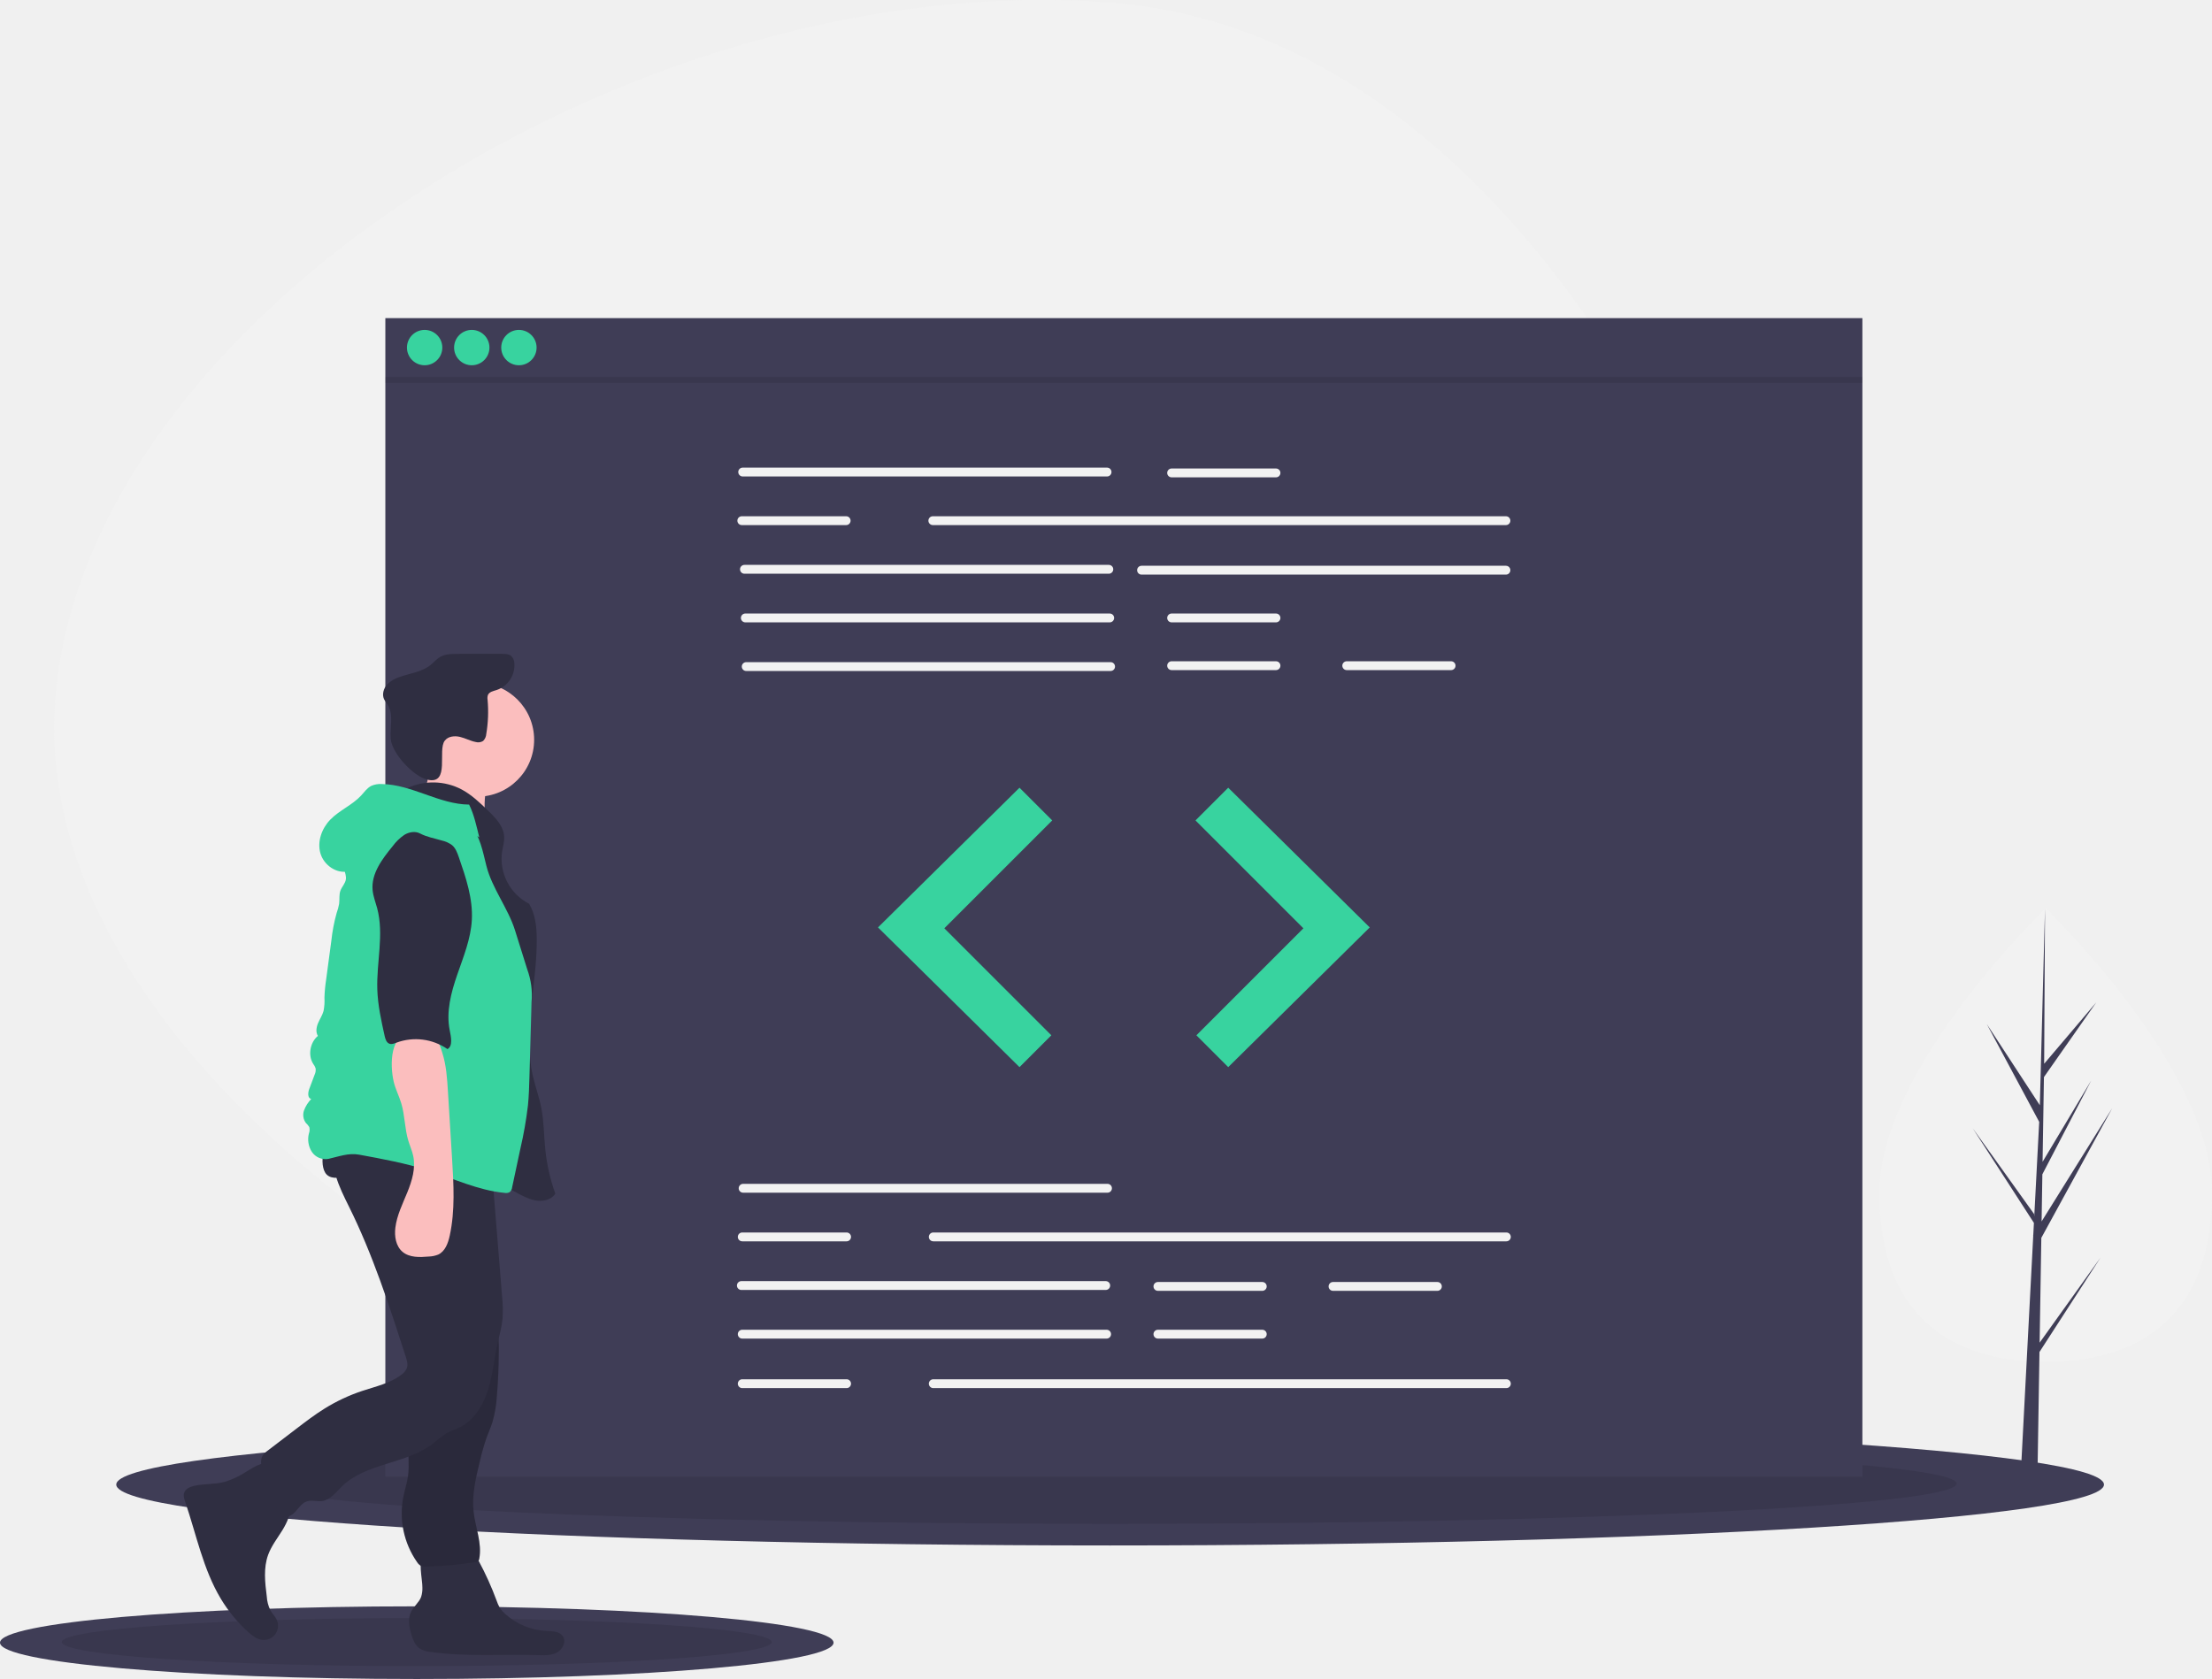
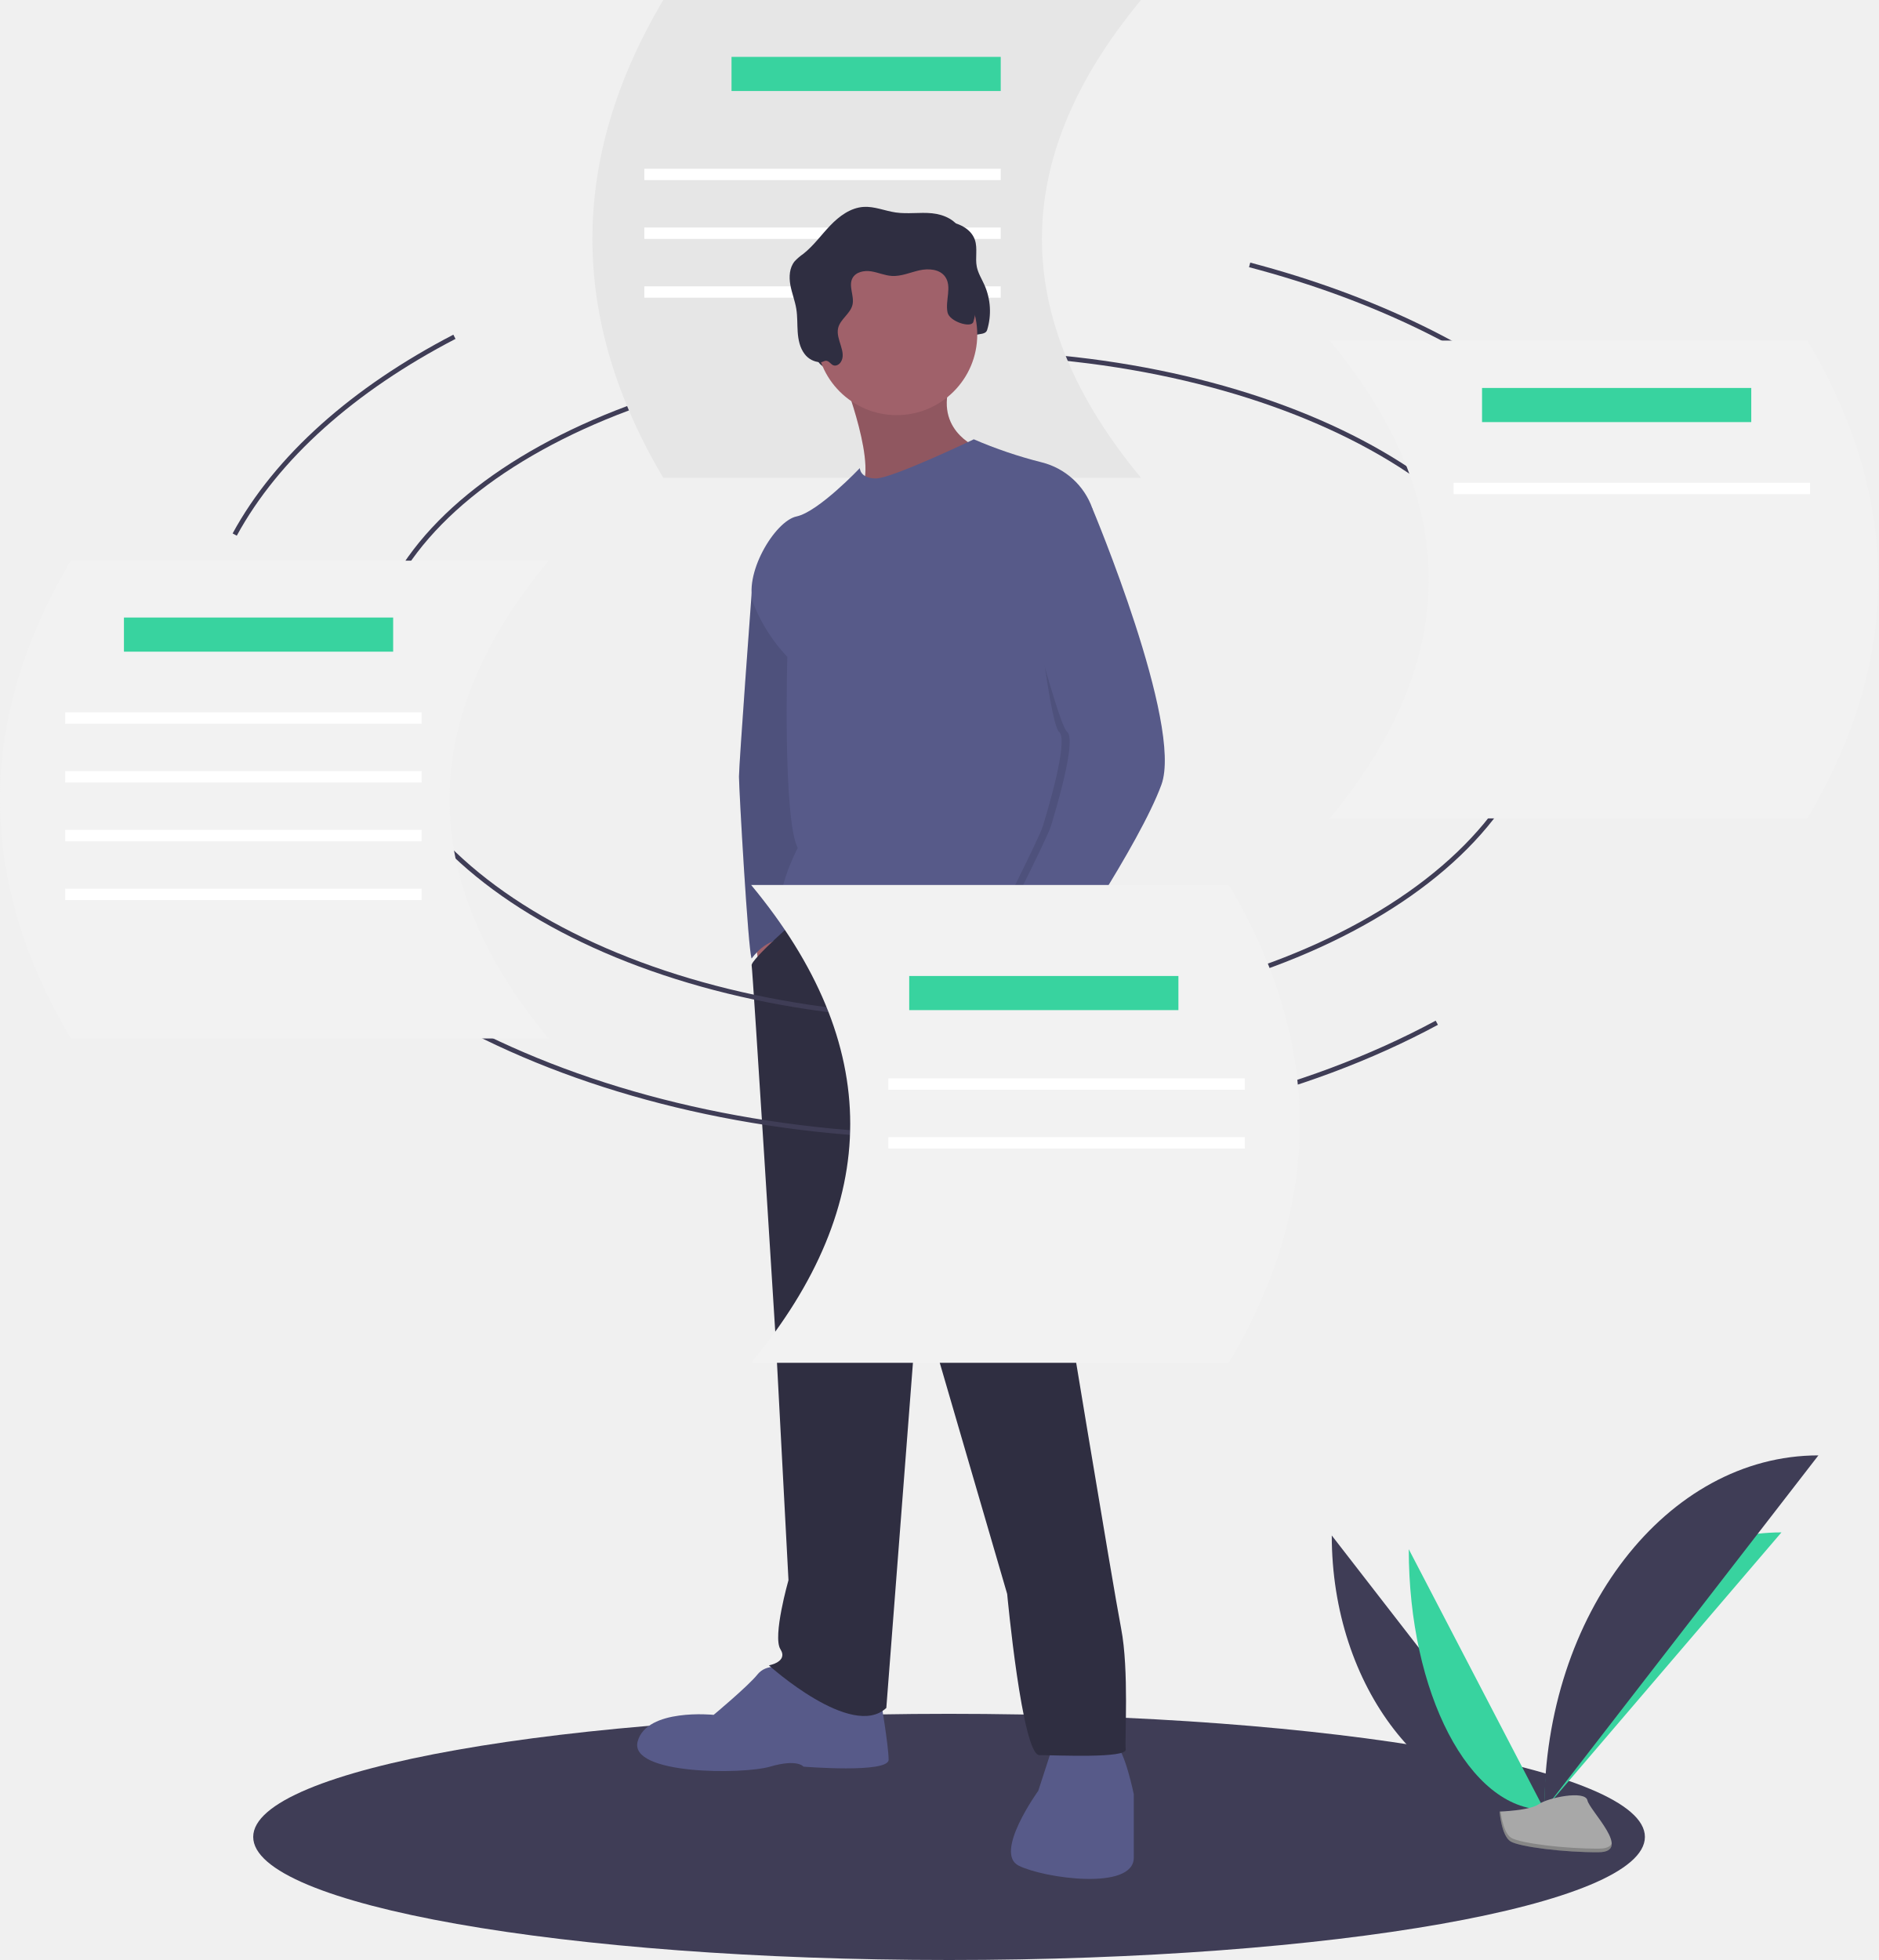
- <svg xmlns="http://www.w3.org/2000/svg" id="a594ac37-6d44-4297-8862-1cbd9c01c0b7" data-name="Layer 1" width="1126.194" height="855" viewBox="0 0 1126.194 855">
-   <path d="M581.768,778.438C339.369,759.991,50.297,572.172,65.014,378.781S359.7,5.358,602.099,23.805,984.031,403.667,969.314,597.058,824.166,796.885,581.768,778.438Z" transform="translate(-36.90323 -22.5)" fill="#f2f2f2" />
-   <ellipse cx="565.194" cy="756" rx="506" ry="31" fill="#3f3d56" />
-   <ellipse cx="565.194" cy="755.5" rx="431" ry="20.5" opacity="0.1" />
-   <ellipse cx="212.194" cy="836.5" rx="212.194" ry="18.5" fill="#3f3d56" />
-   <ellipse cx="212.194" cy="836.202" rx="180.742" ry="12.234" opacity="0.1" />
-   <rect x="196.194" y="162" width="752" height="590" fill="#3f3d56" />
-   <path d="M600.541,265.129H415.024a2.251,2.251,0,1,1,0-4.503H600.541a2.251,2.251,0,0,1,0,4.503Z" transform="translate(-36.90323 -22.5)" fill="#f2f2f2" />
-   <path d="M803.62,289.895H511.835a2.251,2.251,0,0,1,0-4.503H803.62a2.251,2.251,0,1,1,0,4.503Z" transform="translate(-36.90323 -22.5)" fill="#f2f2f2" />
-   <path d="M601.442,314.661H415.924a2.251,2.251,0,1,1,0-4.503H601.442a2.251,2.251,0,1,1,0,4.503Z" transform="translate(-36.90323 -22.5)" fill="#f2f2f2" />
-   <path d="M803.62,315.111H618.102a2.251,2.251,0,0,1,0-4.503H803.62a2.251,2.251,0,1,1,0,4.503Z" transform="translate(-36.90323 -22.5)" fill="#f2f2f2" />
-   <path d="M601.892,339.426H416.374a2.251,2.251,0,0,1,0-4.503H601.892a2.251,2.251,0,1,1,0,4.503Z" transform="translate(-36.90323 -22.5)" fill="#f2f2f2" />
-   <path d="M602.342,364.192H416.825a2.251,2.251,0,0,1,0-4.503H602.342a2.251,2.251,0,1,1,0,4.503Z" transform="translate(-36.90323 -22.5)" fill="#f2f2f2" />
-   <path d="M686.546,265.579H633.412a2.251,2.251,0,0,1,0-4.503h53.134a2.251,2.251,0,1,1,0,4.503Z" transform="translate(-36.90323 -22.5)" fill="#f2f2f2" />
-   <path d="M686.546,339.426H633.412a2.251,2.251,0,0,1,0-4.503h53.134a2.251,2.251,0,1,1,0,4.503Z" transform="translate(-36.90323 -22.5)" fill="#f2f2f2" />
-   <path d="M686.546,363.742H633.412a2.251,2.251,0,1,1,0-4.503h53.134a2.251,2.251,0,1,1,0,4.503Z" transform="translate(-36.90323 -22.5)" fill="#f2f2f2" />
-   <path d="M775.702,363.742H722.569a2.251,2.251,0,0,1,0-4.503h53.134a2.251,2.251,0,1,1,0,4.503Z" transform="translate(-36.90323 -22.5)" fill="#f2f2f2" />
-   <path d="M467.707,289.895H414.573a2.251,2.251,0,0,1,0-4.503h53.134a2.251,2.251,0,0,1,0,4.503Z" transform="translate(-36.90323 -22.5)" fill="#f2f2f2" />
-   <path d="M600.766,629.861H415.249a2.251,2.251,0,0,1,0-4.503H600.766a2.251,2.251,0,0,1,0,4.503Z" transform="translate(-36.90323 -22.5)" fill="#f2f2f2" />
-   <path d="M599.866,679.392H414.348a2.251,2.251,0,1,1,0-4.503H599.866a2.251,2.251,0,0,1,0,4.503Z" transform="translate(-36.90323 -22.5)" fill="#f2f2f2" />
-   <path d="M600.316,704.158H414.798a2.251,2.251,0,1,1,0-4.503H600.316a2.251,2.251,0,1,1,0,4.503Z" transform="translate(-36.90323 -22.5)" fill="#f2f2f2" />
-   <path d="M679.566,679.842H626.433a2.251,2.251,0,0,1,0-4.503h53.134a2.251,2.251,0,0,1,0,4.503Z" transform="translate(-36.90323 -22.5)" fill="#f2f2f2" />
-   <path d="M679.566,704.158H626.433a2.251,2.251,0,0,1,0-4.503h53.134a2.251,2.251,0,1,1,0,4.503Z" transform="translate(-36.90323 -22.5)" fill="#f2f2f2" />
-   <path d="M768.723,679.842H715.589a2.251,2.251,0,1,1,0-4.503h53.134a2.251,2.251,0,0,1,0,4.503Z" transform="translate(-36.90323 -22.5)" fill="#f2f2f2" />
-   <path d="M803.845,654.626H512.06a2.251,2.251,0,0,1,0-4.503H803.845a2.251,2.251,0,0,1,0,4.503Z" transform="translate(-36.90323 -22.5)" fill="#f2f2f2" />
-   <path d="M467.932,654.626H414.798a2.251,2.251,0,0,1,0-4.503H467.932a2.251,2.251,0,0,1,0,4.503Z" transform="translate(-36.90323 -22.5)" fill="#f2f2f2" />
-   <path d="M803.845,729.374H512.06a2.251,2.251,0,1,1,0-4.503H803.845a2.251,2.251,0,0,1,0,4.503Z" transform="translate(-36.90323 -22.5)" fill="#f2f2f2" />
-   <path d="M467.932,729.374H414.798a2.251,2.251,0,1,1,0-4.503H467.932a2.251,2.251,0,1,1,0,4.503Z" transform="translate(-36.90323 -22.5)" fill="#f2f2f2" />
-   <polygon points="519.06 401.13 447.014 472.275 519.06 543.42 535.27 527.21 480.786 472.725 535.72 417.79 519.06 401.13" fill="#38d39f" />
-   <polygon points="625.327 401.13 697.373 472.275 625.327 543.42 609.117 527.21 663.602 472.725 608.667 417.79 625.327 401.13" fill="#38d39f" />
-   <circle cx="216.194" cy="177" r="9" fill="#38d39f" />
-   <circle cx="240.194" cy="177" r="9" fill="#38d39f" />
-   <circle cx="264.194" cy="177" r="9" fill="#38d39f" />
-   <rect x="196.194" y="192" width="752" height="3" opacity="0.1" />
-   <path d="M1163.097,629.954c0,63.771-37.911,86.038-84.676,86.038s-84.676-22.266-84.676-86.038,84.676-144.898,84.676-144.898S1163.097,566.182,1163.097,629.954Z" transform="translate(-36.90323 -22.5)" fill="#f2f2f2" />
-   <polygon points="1038.433 683.736 1039.3 630.365 1075.391 564.338 1039.436 621.993 1039.826 597.995 1064.699 550.226 1039.929 591.645 1039.929 591.645 1040.63 548.484 1067.265 510.453 1040.74 541.697 1041.178 462.556 1038.425 567.325 1038.651 563.003 1011.571 521.552 1038.217 571.3 1035.694 619.503 1035.619 618.223 1004.4 574.602 1035.524 622.743 1035.209 628.771 1035.152 628.862 1035.178 629.357 1028.776 751.653 1037.329 751.653 1038.355 688.485 1069.404 640.461 1038.433 683.736" fill="#3f3d56" />
-   <path d="M159.525,773.591a43.126,43.126,0,0,1-8.178,3.503c-5.079,1.387-10.507.878-15.637,2.063-2.1.485-4.386,1.499-5.054,3.549-.49,1.503.043,3.127.553,4.623,5.669,16.62,9.085,34.266,18.125,49.321a74.641,74.641,0,0,0,13.993,16.988c2.055,1.852,4.384,3.664,7.135,3.955a7.248,7.248,0,0,0,7.371-10.182c-.811-1.801-2.317-3.196-3.289-4.916a18.757,18.757,0,0,1-1.819-6.991c-.893-7.108-1.754-14.538.709-21.265,1.652-4.512,4.682-8.359,7.206-12.447s4.622-8.772,4.06-13.544c-.383-3.257-1.972-6.237-3.65-9.054-1.681-2.823-5.005-10.408-8.383-11.35C169.16,766.864,162.583,772.024,159.525,773.591Z" transform="translate(-36.90323 -22.5)" fill="#2f2e41" />
-   <path d="M251.96,831a14.019,14.019,0,0,1-.663,4.745c-1.058,2.793-3.681,4.706-5.036,7.367-1.885,3.701-1.031,8.174.218,12.135.783,2.483,1.81,5.067,3.912,6.603a12.893,12.893,0,0,0,5.954,1.907c18.036,2.496,36.358,1.064,54.559,1.587,3.317.095,6.829.211,9.725-1.41s4.686-5.697,2.717-8.368c-1.769-2.399-5.265-2.376-8.242-2.518a33.912,33.912,0,0,1-20.913-8.615,15.112,15.112,0,0,1-2.933-3.377,20.753,20.753,0,0,1-1.534-3.518,156.799,156.799,0,0,0-9.084-20.119c-.979-1.815-2.087-3.705-3.906-4.676a10.323,10.323,0,0,0-4.239-.926c-4.536-.294-16.283-1.838-19.791,1.69C249.461,816.768,252.032,826.86,251.96,831Z" transform="translate(-36.90323 -22.5)" fill="#2f2e41" />
-   <circle cx="242.971" cy="376.72" r="28.975" fill="#fbbebe" />
-   <path d="M253.709,423.146c-1.723,4.614-4.647,8.947-8.9,11.43l40.075,8.175a42.453,42.453,0,0,1-.562-17.869,10.3,10.3,0,0,0,.24-4.409c-.754-2.907-4.026-4.307-6.955-4.974-7.314-1.667-13.782-2.561-20.579-5.792C254.95,413.263,255.241,419.045,253.709,423.146Z" transform="translate(-36.90323 -22.5)" fill="#fbbebe" />
-   <path d="M244.474,423.727a31.338,31.338,0,0,1,27.313.714c5.138,2.707,9.392,6.794,13.572,10.826,3.853,3.717,7.962,7.972,8.236,13.319.132,2.59-.676,5.123-1.084,7.684a25.766,25.766,0,0,0,13.78,26.469c3.184,5.303,3.841,11.729,3.889,17.914.185,23.436-7.209,47.161-1.93,69.995,1.239,5.361,3.162,10.554,4.232,15.951,1.387,6.991,1.318,14.18,2.044,21.27a95.266,95.266,0,0,0,5.113,22.495c-1.744,2.774-5.374,3.837-8.642,3.613s-6.325-1.643-9.242-3.136c-14.123-7.227-27.059-16.757-41.687-22.9-9.678-4.064-19.987-6.595-29.376-11.288s-18.12-12.142-20.99-22.238c-1.241-4.365-1.318-8.965-1.385-13.503-.285-19.114-.55-38.436,3.61-57.094,3.669-16.454,10.741-32.194,12.284-48.981.502-5.464.513-11.314,3.566-15.873C232.091,432.52,241.409,430.851,244.474,423.727Z" transform="translate(-36.90323 -22.5)" fill="#2f2e41" />
-   <path d="M263.395,399.629c1.707-2.227,5-2.531,7.728-1.872s5.243,2.064,7.997,2.599a4.675,4.675,0,0,0,3.743-.526,5.444,5.444,0,0,0,1.615-3.57,68.163,68.163,0,0,0,.671-17.38,5.147,5.147,0,0,1,.159-2.437c.682-1.643,2.763-2.035,4.462-2.562a13.316,13.316,0,0,0,9.013-13.633,5.421,5.421,0,0,0-1.657-3.741c-1.175-.958-2.82-1.016-4.336-1.029q-11.683-.094-23.367.006c-2.883.025-5.91.096-8.409,1.533-1.848,1.063-3.222,2.773-4.88,4.112-4.326,3.491-10.178,4.201-15.441,5.991a15.308,15.308,0,0,0-6.768,4.036c-1.75,2-2.592,4.973-1.493,7.393a26.252,26.252,0,0,0,1.887,2.904c3.105,4.964,1.038,11.403,1.501,17.24.579,7.288,11.365,19.112,18.679,20.836C266.308,422.311,259.486,404.414,263.395,399.629Z" transform="translate(-36.90323 -22.5)" fill="#2f2e41" />
-   <path d="M247.037,719.183c.745,5.322,1.701,10.662,1.445,16.029-.357,7.494-3.059,14.714-3.559,22.199-.373,5.591.49,11.242-.287,16.791-.497,3.553-1.656,6.978-2.373,10.494a43.395,43.395,0,0,0,6.973,33.265,5.448,5.448,0,0,0,2.023,1.961,5.714,5.714,0,0,0,2.508.332,179.947,179.947,0,0,0,25.17-2.287,2.414,2.414,0,0,0,1.616-.713,2.266,2.266,0,0,0,.351-.954c1.544-7.936-1.977-15.893-2.872-23.928-.956-8.58,1.103-17.177,3.146-25.565a113.548,113.548,0,0,1,3.467-12.228c.988-2.697,2.181-5.321,3.037-8.063a61.46,61.46,0,0,0,2.202-13.203q.892-10.575.945-21.199a88.958,88.958,0,0,0-1.665-20.01c-1.878-8.338-5.724-16.081-9.536-23.73a15.029,15.029,0,0,0-5.618,2.67,125.38,125.38,0,0,1-15.35,8.481c-3.567,1.657-10.522,2.833-12.786,6.286-2.232,3.405-.792,10.351-.621,14.106Q245.694,709.584,247.037,719.183Z" transform="translate(-36.90323 -22.5)" fill="#2f2e41" />
-   <path d="M247.037,719.183c.745,5.322,1.701,10.662,1.445,16.029-.357,7.494-3.059,14.714-3.559,22.199-.373,5.591.49,11.242-.287,16.791-.497,3.553-1.656,6.978-2.373,10.494a43.395,43.395,0,0,0,6.973,33.265,5.448,5.448,0,0,0,2.023,1.961,5.714,5.714,0,0,0,2.508.332,179.947,179.947,0,0,0,25.17-2.287,2.414,2.414,0,0,0,1.616-.713,2.266,2.266,0,0,0,.351-.954c1.544-7.936-1.977-15.893-2.872-23.928-.956-8.58,1.103-17.177,3.146-25.565a113.548,113.548,0,0,1,3.467-12.228c.988-2.697,2.181-5.321,3.037-8.063a61.46,61.46,0,0,0,2.202-13.203q.892-10.575.945-21.199a88.958,88.958,0,0,0-1.665-20.01c-1.878-8.338-5.724-16.081-9.536-23.73a15.029,15.029,0,0,0-5.618,2.67,125.38,125.38,0,0,1-15.35,8.481c-3.567,1.657-10.522,2.833-12.786,6.286-2.232,3.405-.792,10.351-.621,14.106Q245.694,709.584,247.037,719.183Z" transform="translate(-36.90323 -22.5)" opacity="0.1" />
-   <path d="M207.864,605.518c-3.848,10.359,1.808,21.554,6.722,31.452,12.106,24.386,20.513,50.407,28.874,76.317.626,1.941,1.252,4.058.554,5.974a7.825,7.825,0,0,1-2.822,3.347c-5.765,4.379-13.107,5.939-19.975,8.23a90.184,90.184,0,0,0-18.943,8.88c-4.977,3.084-9.639,6.644-14.292,10.197l-14.812,11.312a9.903,9.903,0,0,0-2.476,2.397c-1.429,2.241-.843,5.167-.132,7.728a131.432,131.432,0,0,0,7.252,19.792,6.911,6.911,0,0,0,2.63,3.447c2.312,1.242,5.14-.405,6.905-2.347s3.292-4.359,5.781-5.193c2.486-.833,5.222.176,7.818-.189,4.199-.589,6.986-4.457,10.013-7.426,12.365-12.131,33.01-11.251,46.612-21.977a59.228,59.228,0,0,1,6.231-4.868c2.3-1.359,4.907-2.105,7.293-3.307,7.257-3.654,11.819-11.209,14.262-18.957s3.141-15.928,4.897-23.861c.908-4.101,2.103-8.158,2.507-12.338a66.094,66.094,0,0,0-.253-11.666L287.604,621.748c-.4-4.943-.8-9.892-1.576-14.791-14.577.521-29.143,1.108-43.728,1.28C230.695,608.374,218.876,609.186,207.864,605.518Z" transform="translate(-36.90323 -22.5)" fill="#2f2e41" />
-   <path d="M202.506,619.721c1.977,3.18,6.79,3.114,10.104,1.371s5.889-4.673,9.211-6.401c4.464-2.323,9.746-2.235,14.776-2.093,7.964.225,16.025.464,23.687,2.647,7.925,2.257,15.64,6.603,23.834,5.736,1.426-.151,2.985-.56,3.761-1.766a5.544,5.544,0,0,0,.62-2.836l.268-7.159a6.464,6.464,0,0,0-.57-3.625,6.082,6.082,0,0,0-2.716-2.079c-11.663-5.646-24.965-6.697-37.915-7.141q-9.875-.338-19.757-.278c-5.591.034-12.303-.775-17.739.719C202.774,598.82,198.805,613.769,202.506,619.721Z" transform="translate(-36.90323 -22.5)" fill="#2f2e41" />
-   <path d="M275.742,432.226c-15.282-.135-29.131-10.223-44.412-10.468a11.514,11.514,0,0,0-5.393.93c-2.129,1.073-3.529,3.147-5.147,4.898-4.518,4.893-11.061,7.505-15.703,12.281-4.352,4.478-6.773,11.15-5.055,17.153s8.204,10.608,14.279,9.165A36.801,36.801,0,0,1,228.65,446.706a72.887,72.887,0,0,1,11.205-5.882c6.868-3.112,14.548-6.283,21.718-3.95a30.638,30.638,0,0,1,7.409,4.04l11.954,8.03C279.543,443.45,278.29,437.288,275.742,432.226Z" transform="translate(-36.90323 -22.5)" fill="#38d39f" />
-   <path d="M212.552,460.874c-2.029,2.532.894,6.2.447,9.413-.297,2.135-2.054,3.765-2.786,5.793-.758,2.1-.356,4.427-.643,6.641a28.489,28.489,0,0,1-1.275,4.73,84.975,84.975,0,0,0-2.686,14.026l-2.675,19.976a75.681,75.681,0,0,0-.846,9.078,27.107,27.107,0,0,1-.452,6.787c-.592,2.183-1.904,4.093-2.786,6.175s-1.291,4.602-.099,6.524c-3.991,3.325-5.178,9.854-2.387,14.235a7.899,7.899,0,0,1,1.23,2.265,5.82,5.82,0,0,1-.542,3.34l-2.705,7.207c-.692,1.845-.911,4.653,1.014,5.074a17.006,17.006,0,0,0-3.651,5.767,6.866,6.866,0,0,0,.972,6.506,8.289,8.289,0,0,1,1.694,2.056,5.473,5.473,0,0,1-.196,3.243,11.906,11.906,0,0,0,1.473,9.333,8.371,8.371,0,0,0,8.418,3.609c5.41-1.22,10.272-3.147,15.728-2.146,11.746,2.155,23.53,4.32,34.906,7.952,12.984,4.145,25.556,10.224,39.126,11.5a3.798,3.798,0,0,0,2.617-.407,3.931,3.931,0,0,0,1.21-2.488q2.097-9.832,4.194-19.665a202.363,202.363,0,0,0,3.855-22.028c.477-4.781.614-9.589.749-14.392l1.081-38.231a38.197,38.197,0,0,0-2.2-16.62l-6.217-19.848c-3.548-11.327-11.688-21.371-14.586-32.882-1.834-7.285-3.189-15.103-8.108-20.781-7.012-8.095-19.145-9.354-29.764-7.962-4.797.629-9.636,1.714-13.785,4.202-4.798,2.877-8.333,7.409-11.753,11.836C218.305,454.343,215.436,457.276,212.552,460.874Z" transform="translate(-36.90323 -22.5)" fill="#38d39f" />
-   <path d="M237.347,573.323c.875,3.773,2.712,7.251,3.837,10.957,1.884,6.209,1.724,12.896,3.605,19.106.789,2.606,1.933,5.109,2.5,7.773,1.321,6.211-.608,12.636-3.003,18.516s-5.313,11.678-6.091,17.98c-.548,4.438.239,9.45,3.66,12.331,3.552,2.99,8.713,2.788,13.339,2.39a14.016,14.016,0,0,0,4.841-1.008c3.538-1.674,5.028-5.86,5.855-9.685,2.771-12.819,1.98-26.106,1.174-39.197l-2.106-34.234c-.405-6.591-.84-13.318-2.871-19.646-.739-2.302-2.026-6.954-4.129-8.424-2.083-1.456-8.03-1.521-10.609-1.642C235.251,547.97,235.387,564.856,237.347,573.323Z" transform="translate(-36.90323 -22.5)" fill="#fbbebe" />
-   <path d="M250.751,446.923c-2.471-1.294-5.584-.736-7.972.704a24.568,24.568,0,0,0-5.972,5.798c-5.339,6.517-10.991,13.995-10.199,22.382.297,3.145,1.501,6.121,2.317,9.172,3.579,13.38-.379,27.53.075,41.373.262,7.999,2.003,15.866,3.736,23.679.354,1.595.92,3.44,2.463,3.977,1.159.403,2.41-.115,3.557-.551A28.371,28.371,0,0,1,264.721,556.731c2.865-1.529,1.791-6.363,1.149-9.546-1.908-9.458.682-19.214,3.828-28.335s6.911-18.23,7.432-27.865c.591-10.916-3.029-21.571-6.6-31.903-.779-2.255-1.631-4.62-3.439-6.178a13.665,13.665,0,0,0-5.203-2.377C258.096,449.406,254.255,448.758,250.751,446.923Z" transform="translate(-36.90323 -22.5)" fill="#2f2e41" />
+ <svg xmlns="http://www.w3.org/2000/svg" id="fbcb77b8-9057-4a89-9c31-e27c7eb0ed40" data-name="Layer 1" width="793.58" height="828" viewBox="0 0 793.58 828">
+   <ellipse cx="400.981" cy="776" rx="294" ry="52" fill="#3f3d56" />
+   <path d="M359.174,322.205c0-75.756,111.083-137.169,248.11-137.169s248.11,61.412,248.11,137.169" transform="translate(-203.2101 -36)" fill="none" stroke="#3f3d56" stroke-miterlimit="10" stroke-width="2" />
+   <path d="M685.298,237.851H483.447Q423.562,136.925,483.447,36H685.298Q601.565,136.925,685.298,237.851Z" transform="translate(-203.2101 -36)" fill="#e6e6e6" />
+   <rect x="309.072" y="24.03" width="113.741" height="14.418" fill="#38d39f" />
+   <rect x="272.227" y="71.289" width="150.587" height="4.806" fill="#fff" />
+   <rect x="272.227" y="96.119" width="150.587" height="4.806" fill="#fff" />
+   <rect x="272.227" y="120.95" width="150.587" height="4.806" fill="#fff" />
+   <path d="M765.887,684.659c0,64.016,40.16,115.817,89.791,115.817" transform="translate(-203.2101 -36)" fill="#3f3d56" />
+   <path d="M855.678,800.477c0-64.735,44.817-117.118,100.201-117.118" transform="translate(-203.2101 -36)" fill="#38d39f" />
+   <path d="M798.42,690.463c0,60.809,25.61,110.014,57.258,110.014" transform="translate(-203.2101 -36)" fill="#38d39f" />
+   <path d="M855.678,800.477c0-82.717,51.801-149.651,115.817-149.651" transform="translate(-203.2101 -36)" fill="#3f3d56" />
+   <path d="M836.788,801.293s12.734-.392,16.571-3.125,19.588-5.996,20.54-1.613,19.137,21.798,4.76,21.914-33.404-2.239-37.235-4.573S836.788,801.293,836.788,801.293Z" transform="translate(-203.2101 -36)" fill="#a8a8a8" />
+   <path d="M878.916,816.943c-14.376.116-33.404-2.239-37.235-4.573-2.917-1.777-4.079-8.153-4.468-11.094-.269.012-.425.017-.425.017s.807,10.27,4.637,12.603,22.858,4.689,37.235,4.572c4.15-.033,5.583-1.51,5.505-3.697C883.587,816.093,882.005,816.918,878.916,816.943Z" transform="translate(-203.2101 -36)" opacity="0.2" />
+   <path d="M561.04,193.682c1.169.536,2.575-.263,3.264-1.349,2.624-4.134-2.207-9.466-1.161-14.249.838-3.833,5.193-6.107,6.084-9.928.865-3.712-1.801-7.897.001-11.256,1.412-2.632,4.938-3.324,7.889-2.863s5.751,1.758,8.732,1.94c3.972.242,7.759-1.506,11.643-2.373s8.622-.527,10.907,2.731c2.934,4.184-.042,10.009.979,15.016.811,3.976,4.139,7.267,4.211,11.324.025,1.442-3.765.28-3.564,1.708s-1.59.171-.158.001a2.837,2.837,0,0,0,2.155-2.563c.17-1.189,2.405-1.586,2.38-2.787-.06-2.815,5.029-.917,5.868-3.605a27.261,27.261,0,0,0-1.114-19.017c-1.141-2.561-2.696-4.985-3.247-7.734-.748-3.733.429-7.74-.804-11.342-1.662-4.854-7.161-7.328-12.267-7.831s-10.294.397-15.371-.344c-4.548-.664-8.95-2.635-13.538-2.349-5.504.343-10.294,3.889-14.109,7.871s-7.052,8.562-11.385,11.973a22.329,22.329,0,0,0-3.651,3.143c-2.207,2.689-2.431,6.521-1.817,9.945s1.95,6.691,2.514,10.124c.53,3.226.367,6.522.595,9.784s.905,6.622,2.87,9.236a8.716,8.716,0,0,0,6.783,3.543c.918.021,1.694-.804,2.621-.589C559.508,192.11,560.011,193.21,561.04,193.682Z" transform="translate(-203.2101 -36)" fill="#2f2e41" />
+   <polygon points="318.546 394.707 321.95 415.619 328.759 406.378 324.868 392.275 318.546 394.707" fill="#a0616a" />
+   <path d="M526.133,272.651,520.773,286.777s-5.339,71.953-5.339,77.303,3.891,73.922,5.35,76.84c0,0,6.322-9.24,14.59-7.781s4.863-24.316,4.863-24.316l7.781-63.709-1.459-32.098Z" transform="translate(-203.2101 -36)" fill="#575a89" />
+   <path d="M526.133,272.651,520.773,286.777s-5.339,71.953-5.339,77.303,3.891,73.922,5.35,76.84c0,0,6.322-9.24,14.59-7.781s4.863-24.316,4.863-24.316l7.781-63.709-1.459-32.098Z" transform="translate(-203.2101 -36)" opacity="0.1" />
+   <path d="M559.203,194.838s16.049,40.851,6.809,48.633,51.551-13.131,51.551-13.131l-1.459-5.35s-19.939-7.781-10.213-30.152S559.203,194.838,559.203,194.838Z" transform="translate(-203.2101 -36)" fill="#a0616a" />
+   <path d="M559.203,194.838s16.049,40.851,6.809,48.633,51.551-13.131,51.551-13.131l-1.459-5.35s-19.939-7.781-10.213-30.152S559.203,194.838,559.203,194.838Z" transform="translate(-203.2101 -36)" opacity="0.1" />
+   <path d="M533.914,740.496s-6.809-1.945-10.699,2.918-18.48,17.021-18.48,17.021-28.207-2.918-32.098,11.185,44.256,14.103,55.928,10.699,14.103,0,14.103,0,35.988,2.918,35.988-2.918-3.404-25.775-3.404-25.775Z" transform="translate(-203.2101 -36)" fill="#575a89" />
+   <path d="M648.201,773.08l-6.322,19.453S622.912,818.795,633.611,824.145s48.633,10.699,48.633-3.404V793.992s-3.891-18.967-7.781-20.912S648.201,773.08,648.201,773.08Z" transform="translate(-203.2101 -36)" fill="#575a89" />
+   <path d="M540.802,423.591s-20.504,17.815-20.018,20.247S530.996,602.38,530.996,602.38L536.346,703.536s-6.809,23.83-3.404,29.18-4.863,6.809-4.863,6.809,35.015,31.611,49.605,17.994l13.617-176.536L628.748,709.372s6.322,68.086,13.617,68.086,36.961,1.459,36.474-2.432,1.459-33.557-1.945-51.064-26.262-156.111-26.262-156.111-1.965-118.822,3.151-129.928-2.665-22.778-2.665-22.778l-34.043-13.131-40.851,4.863Z" transform="translate(-203.2101 -36)" fill="#2f2e41" />
+   <circle cx="378.851" cy="141.331" r="34.043" fill="#a0616a" />
+   <path d="M664.736,250.766a30.537,30.537,0,0,0-21.398-19.453,188.628,188.628,0,0,1-28.693-9.727s-34.529,16.535-41.338,16.535-6.809-4.377-6.809-4.377-17.508,18.48-26.748,20.426-22.857,24.803-17.994,37.447A70.568,70.568,0,0,0,535.86,313.502s-1.945,68.086,4.377,80.73c0,0-15.562,29.666-.973,31.611s70.517-4.863,80.244,1.945,27.721-1.459,30.152,7.781,7.781,11.186,7.781,11.186,8.268-13.131,3.404-20.912S664.736,250.766,664.736,250.766Z" transform="translate(-203.2101 -36)" fill="#575a89" />
+   <path d="M628.748,433.625l-7.781,4.863s8.268,28.693,11.672,29.666S644.056,443.619,644.056,443.619Z" transform="translate(-203.2101 -36)" fill="#a0616a" />
+   <path d="M555.204,190.277c1.169.536,2.575-.263,3.264-1.349,2.624-4.134-2.207-9.466-1.161-14.249.838-3.833,5.193-6.107,6.084-9.928.865-3.712-1.801-7.897.001-11.256,1.412-2.632,4.938-3.324,7.889-2.863s5.751,1.758,8.732,1.94c3.972.242,7.759-1.506,11.643-2.373s8.622-.527,10.907,2.731c2.934,4.184-.042,10.009.979,15.015.811,3.976,10.053,6.766,10.892,4.078a27.261,27.261,0,0,0-1.114-19.017c-1.141-2.561-2.696-4.985-3.247-7.734-.748-3.733.429-7.74-.804-11.342-1.662-4.854-7.161-7.328-12.267-7.831s-10.294.397-15.371-.344c-4.548-.664-8.95-2.635-13.538-2.349-5.504.343-10.294,3.889-14.109,7.871s-7.052,8.562-11.385,11.973a22.329,22.329,0,0,0-3.651,3.143c-2.207,2.689-2.431,6.521-1.817,9.945s1.95,6.691,2.514,10.124c.53,3.226.367,6.522.595,9.784s.905,6.622,2.87,9.236a8.716,8.716,0,0,0,6.783,3.543c.918.021,1.694-.804,2.621-.589C553.672,188.706,554.176,189.806,555.204,190.277Z" transform="translate(-203.2101 -36)" fill="#2f2e41" />
+   <path d="M645.526,259.277l15.806-8.511s38.42,91.429,29.18,116.718-44.742,77.326-44.742,77.326-28.207-5.836-25.289-11.672,21.885-43.283,23.344-48.146,11.185-36.474,6.809-39.879S637.745,262.681,637.745,262.681Z" transform="translate(-203.2101 -36)" opacity="0.1" />
+   <path d="M645.283,245.416l19.453,5.35s38.42,91.429,29.18,116.718-44.742,77.326-44.742,77.326-28.207-5.836-25.289-11.672,21.885-43.283,23.344-48.146,11.186-36.474,6.809-39.879-25.289-87.539-25.289-87.539Z" transform="translate(-203.2101 -36)" fill="#575a89" />
+   <path d="M855.394,322.205c0,79.425-111.083,143.812-248.11,143.812s-248.11-64.387-248.11-143.812" transform="translate(-203.2101 -36)" fill="none" stroke="#3f3d56" stroke-miterlimit="10" stroke-width="2" />
+   <path d="M810.264,468.058c-55.459,29.911-127.823,48.011-206.981,48.011-75.897,0-145.547-16.639-200.04-44.374" transform="translate(-203.2101 -36)" fill="none" stroke="#3f3d56" stroke-miterlimit="10" stroke-width="2" />
+   <path d="M731.188,147.906c105.544,27.741,180.712,88.762,187.702,160.63" transform="translate(-203.2101 -36)" fill="none" stroke="#3f3d56" stroke-miterlimit="10" stroke-width="2" />
+   <path d="M302.373,261.823c17.784-32.686,50.271-61.45,92.836-83.549" transform="translate(-203.2101 -36)" fill="none" stroke="#3f3d56" stroke-miterlimit="10" stroke-width="2" />
+   <path d="M520.568,611.707H722.419q59.885-100.925,0-201.851H520.568Q604.301,510.781,520.568,611.707Z" transform="translate(-203.2101 -36)" fill="#f2f2f2" />
+   <rect x="384.146" y="412.304" width="113.741" height="14.418" fill="#38d39f" />
+   <rect x="375.335" y="455.558" width="150.587" height="4.806" fill="#fff" />
+   <rect x="375.335" y="480.388" width="150.587" height="4.806" fill="#fff" />
+   <path d="M435.003,474.7H233.152q-59.885-100.925,0-201.851H435.003Q351.27,373.774,435.003,474.7Z" transform="translate(-203.2101 -36)" fill="#f2f2f2" />
+   <rect x="52.37" y="260.879" width="113.741" height="14.418" fill="#38d39f" />
+   <rect x="27.539" y="300.928" width="150.587" height="4.806" fill="#fff" />
+   <rect x="27.539" y="325.759" width="150.587" height="4.806" fill="#fff" />
+   <rect x="27.539" y="350.59" width="150.587" height="4.806" fill="#fff" />
+   <rect x="27.539" y="375.421" width="150.587" height="4.806" fill="#fff" />
+   <path d="M764.997,381.72H966.848q59.885-100.925,0-201.851H764.997Q848.73,280.795,764.997,381.72Z" transform="translate(-203.2101 -36)" fill="#f2f2f2" />
+   <rect x="626.172" y="163.894" width="113.741" height="14.418" fill="#38d39f" />
+   <rect x="614.157" y="203.944" width="150.587" height="4.806" fill="#fff" />
</svg>
